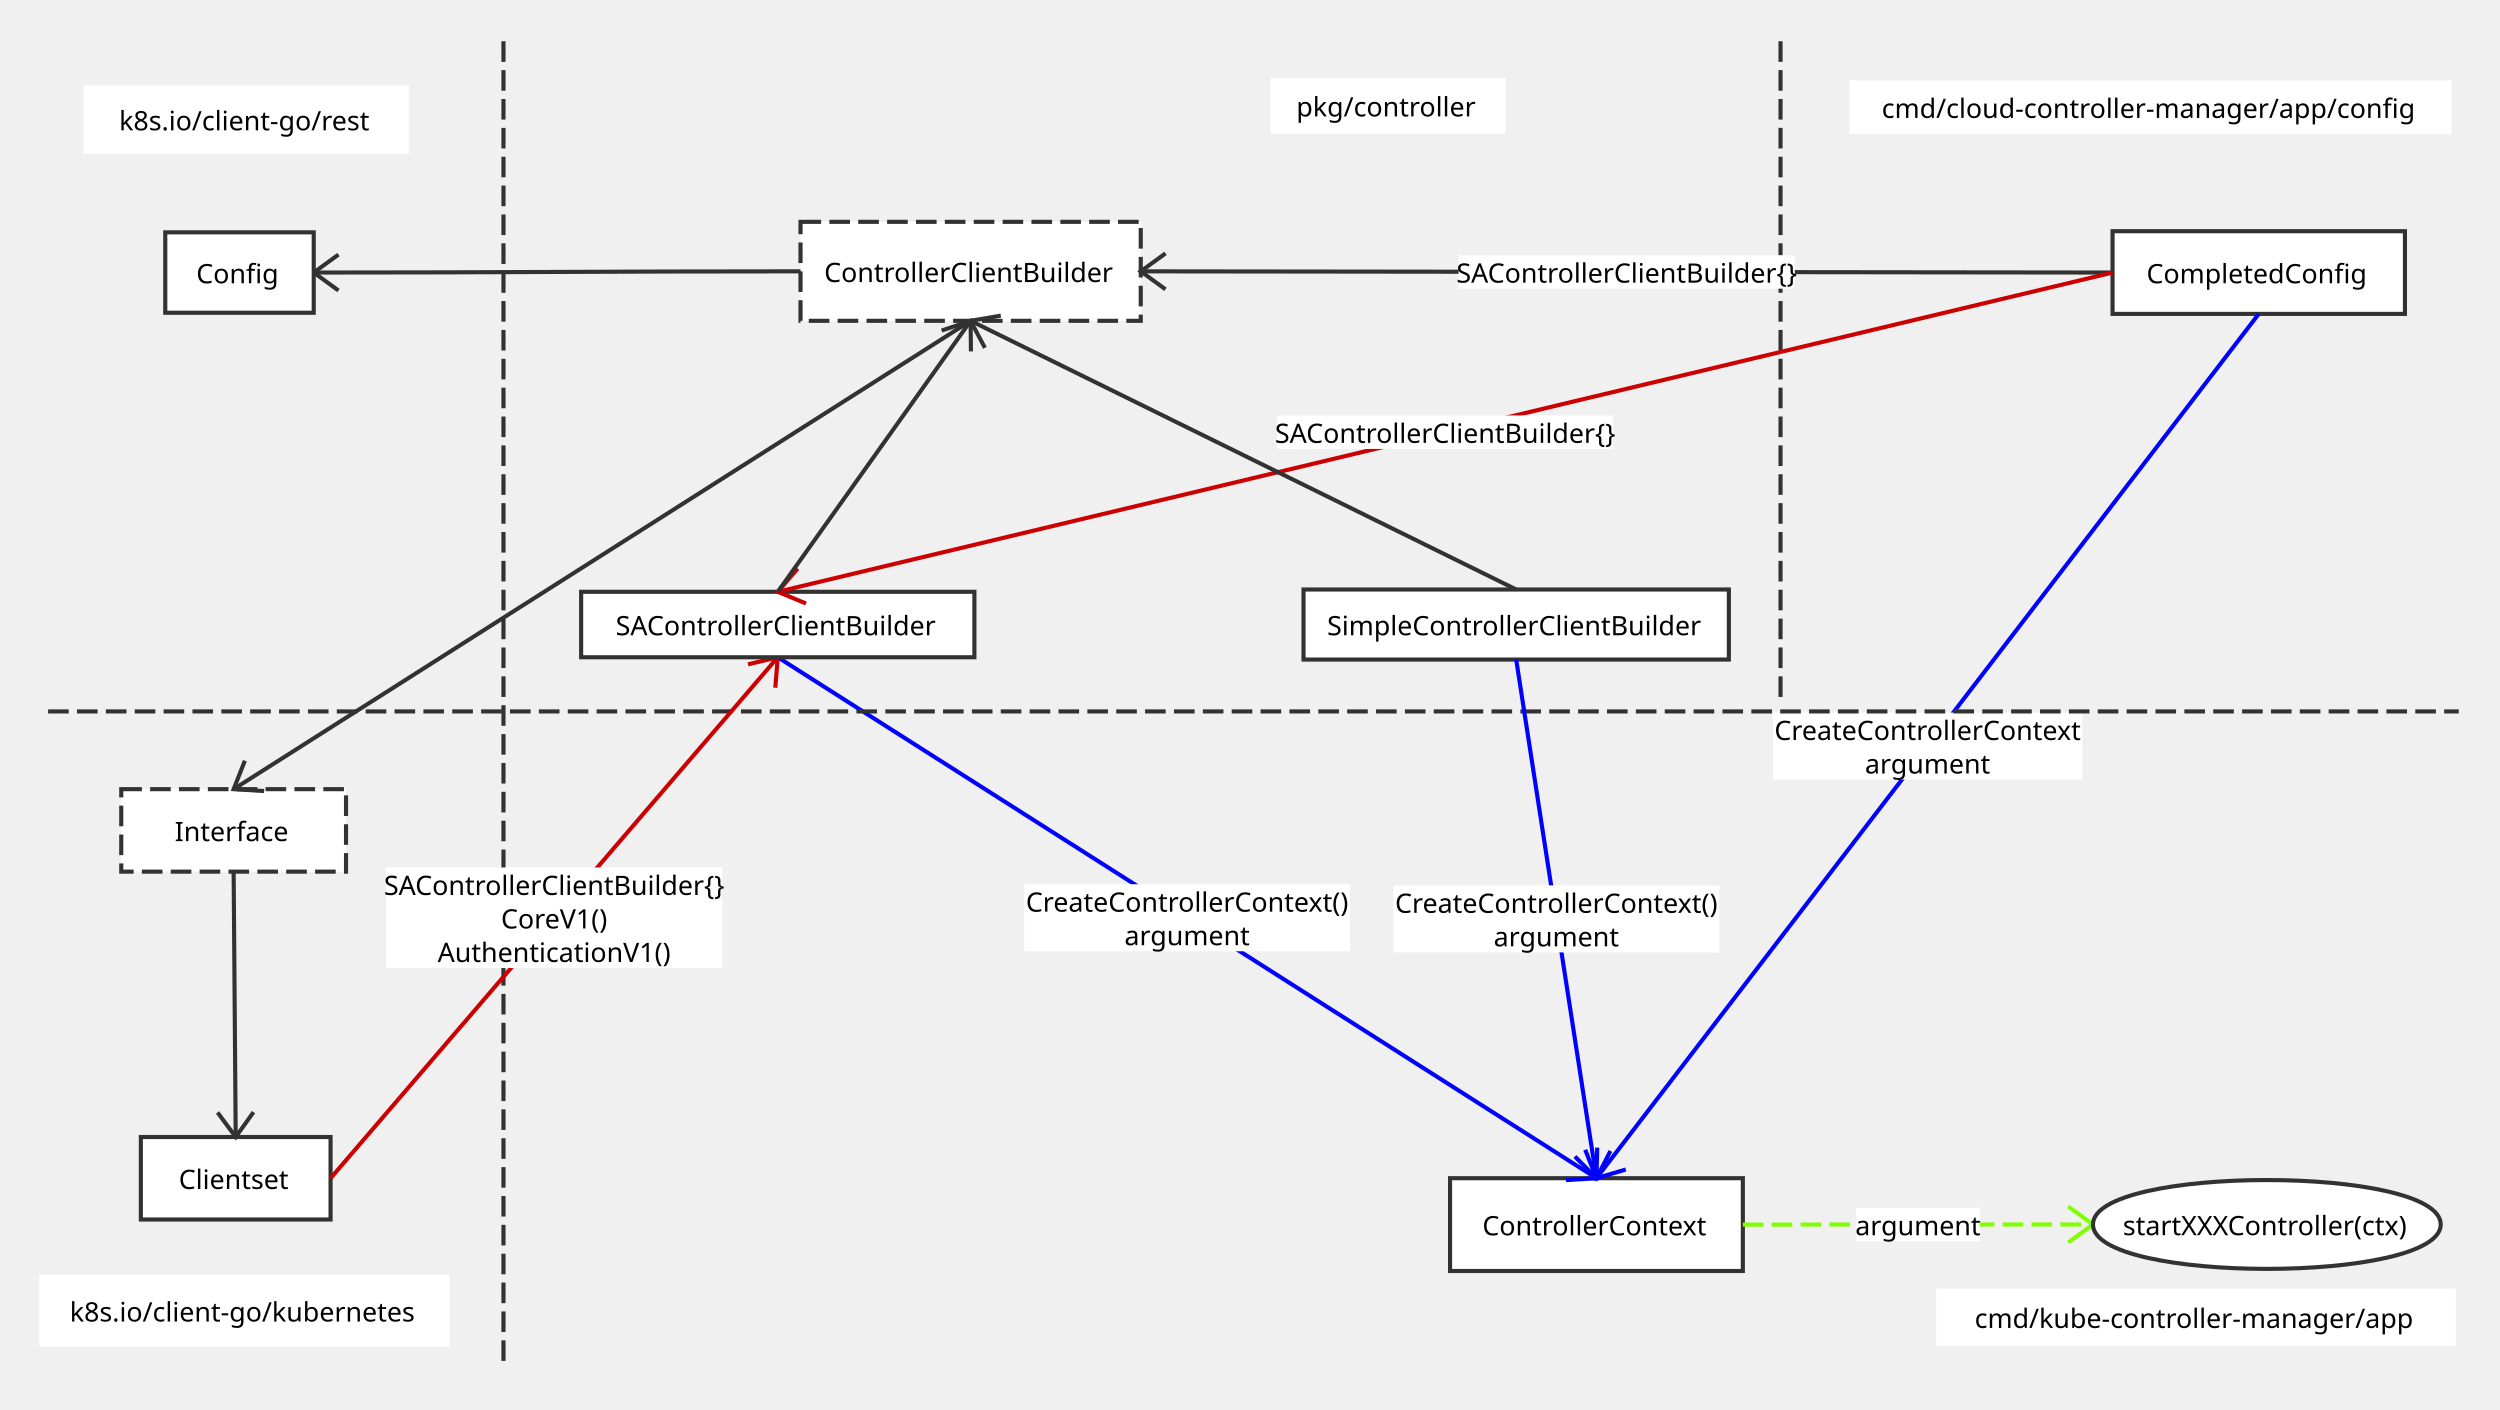
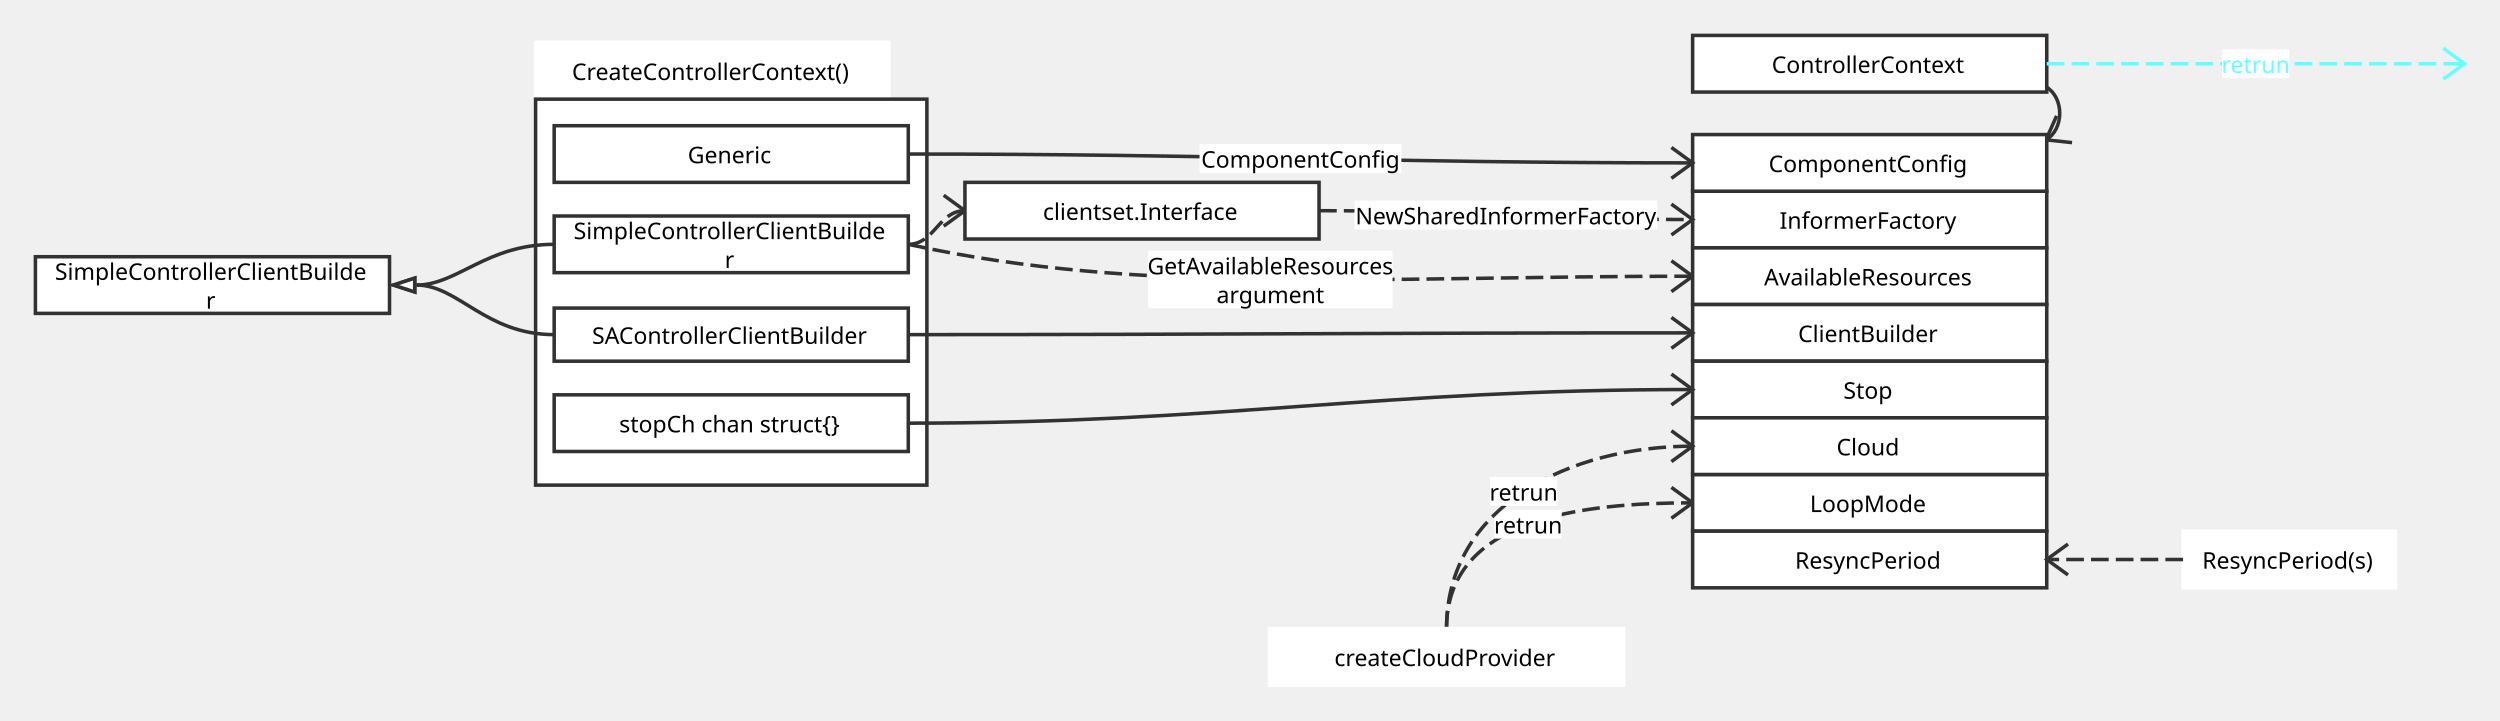
- <svg xmlns="http://www.w3.org/2000/svg" id="processonSvg1000" viewBox="91.292 90.125 1212.417 683.75" width="1212.417" height="683.75">
+ <svg xmlns="http://www.w3.org/2000/svg" id="processonSvg1000" viewBox="67.0 77.0 1412.0 407.0" width="1412.0" height="407.0">
  <defs id="ProcessOnDefs1001">
-     <marker id="ProcessOnMarker1011" markerUnits="userSpaceOnUse" orient="auto" markerWidth="14.289" markerHeight="19.055" viewBox="-0.588 -0.809 14.289 19.055" refX="12.0" refY="8.719">
-       <path id="ProcessOnPath1012" d="M0 0L12.0 8.719L0 17.437" stroke="#323232" stroke-width="2.0" fill="none" transform="matrix(1.0,0.0,0.0,1.0,0.0,0.0)" />
-     </marker>
-     <marker id="ProcessOnMarker1031" markerUnits="userSpaceOnUse" orient="auto" markerWidth="14.289" markerHeight="19.055" viewBox="-0.588 -0.809 14.289 19.055" refX="12.0" refY="8.719">
-       <path id="ProcessOnPath1032" d="M0 0L12.0 8.719L0 17.437" stroke="#323232" stroke-width="2.0" fill="none" transform="matrix(1.0,0.0,0.0,1.0,0.0,0.0)" />
-     </marker>
-     <marker id="ProcessOnMarker1047" markerUnits="userSpaceOnUse" orient="auto" markerWidth="14.289" markerHeight="19.055" viewBox="-0.588 -0.809 14.289 19.055" refX="12.0" refY="8.719">
-       <path id="ProcessOnPath1048" d="M0 0L12.0 8.719L0 17.437" stroke="#80ff00" stroke-width="2.0" fill="none" transform="matrix(1.0,0.0,0.0,1.0,0.0,0.0)" />
+     <marker id="ProcessOnMarker1007" markerUnits="userSpaceOnUse" orient="auto" markerWidth="14.289" markerHeight="19.055" viewBox="-0.588 -0.809 14.289 19.055" refX="12.0" refY="8.719">
+       <path id="ProcessOnPath1008" d="M0 0L12.0 8.719L0 17.437" stroke="#323232" stroke-width="2.0" fill="none" transform="matrix(1.0,0.0,0.0,1.0,0.0,0.0)" />
+     </marker>
+     <marker id="ProcessOnMarker1029" markerUnits="userSpaceOnUse" orient="auto" markerWidth="16.236" markerHeight="10.551" viewBox="-1.0 -1.376 16.236 10.551" refX="-1.0" refY="3.899">
+       <path id="ProcessOnPath1030" d="M12.0 3.899L0.0 7.798V0.0Z" stroke="#323232" stroke-width="2.0" fill="#fff" transform="matrix(1.0,0.0,0.0,1.0,0.0,0.0)" />
+     </marker>
+     <marker id="ProcessOnMarker1038" markerUnits="userSpaceOnUse" orient="auto" markerWidth="16.236" markerHeight="10.551" viewBox="-1.0 -1.376 16.236 10.551" refX="-1.0" refY="3.899">
+       <path id="ProcessOnPath1039" d="M12.0 3.899L0.0 7.798V0.0Z" stroke="#323232" stroke-width="2.0" fill="#fff" transform="matrix(1.0,0.0,0.0,1.0,0.0,0.0)" />
+     </marker>
+     <marker id="ProcessOnMarker1050" markerUnits="userSpaceOnUse" orient="auto" markerWidth="14.289" markerHeight="19.055" viewBox="-0.588 -0.809 14.289 19.055" refX="12.0" refY="8.719">
+       <path id="ProcessOnPath1051" d="M0 0L12.0 8.719L0 17.437" stroke="#323232" stroke-width="2.0" fill="none" transform="matrix(1.0,0.0,0.0,1.0,0.0,0.0)" />
    </marker>
    <marker id="ProcessOnMarker1058" markerUnits="userSpaceOnUse" orient="auto" markerWidth="14.289" markerHeight="19.055" viewBox="-0.588 -0.809 14.289 19.055" refX="12.0" refY="8.719">
      <path id="ProcessOnPath1059" d="M0 0L12.0 8.719L0 17.437" stroke="#323232" stroke-width="2.0" fill="none" transform="matrix(1.0,0.0,0.0,1.0,0.0,0.0)" />
    </marker>
-     <marker id="ProcessOnMarker1062" markerUnits="userSpaceOnUse" orient="auto" markerWidth="14.289" markerHeight="19.055" viewBox="-0.588 -0.809 14.289 19.055" refX="12.0" refY="8.719">
-       <path id="ProcessOnPath1063" d="M0 0L12.0 8.719L0 17.437" stroke="#0000ff" stroke-width="2.0" fill="none" transform="matrix(1.0,0.0,0.0,1.0,0.0,0.0)" />
-     </marker>
-     <marker id="ProcessOnMarker1074" markerUnits="userSpaceOnUse" orient="auto" markerWidth="14.289" markerHeight="19.055" viewBox="-0.588 -0.809 14.289 19.055" refX="12.0" refY="8.719">
-       <path id="ProcessOnPath1075" d="M0 0L12.0 8.719L0 17.437" stroke="#0000ff" stroke-width="2.0" fill="none" transform="matrix(1.0,0.0,0.0,1.0,0.0,0.0)" />
-     </marker>
-     <marker id="ProcessOnMarker1099" markerUnits="userSpaceOnUse" orient="auto" markerWidth="14.289" markerHeight="19.055" viewBox="-0.588 -0.809 14.289 19.055" refX="12.0" refY="8.719">
-       <path id="ProcessOnPath1100" d="M0 0L12.0 8.719L0 17.437" stroke="#323232" stroke-width="2.0" fill="none" transform="matrix(1.0,0.0,0.0,1.0,0.0,0.0)" />
-     </marker>
-     <marker id="ProcessOnMarker1106" markerUnits="userSpaceOnUse" orient="auto" markerWidth="14.289" markerHeight="19.055" viewBox="-0.588 -0.809 14.289 19.055" refX="12.0" refY="8.719">
-       <path id="ProcessOnPath1107" d="M0 0L12.0 8.719L0 17.437" stroke="#cc0000" stroke-width="2.0" fill="none" transform="matrix(1.0,0.0,0.0,1.0,0.0,0.0)" />
-     </marker>
-     <marker id="ProcessOnMarker1123" markerUnits="userSpaceOnUse" orient="auto" markerWidth="14.289" markerHeight="19.055" viewBox="-0.588 -0.809 14.289 19.055" refX="12.0" refY="8.719">
-       <path id="ProcessOnPath1124" d="M0 0L12.0 8.719L0 17.437" stroke="#cc0000" stroke-width="2.0" fill="none" transform="matrix(1.0,0.0,0.0,1.0,0.0,0.0)" />
-     </marker>
-     <marker id="ProcessOnMarker1130" markerUnits="userSpaceOnUse" orient="auto" markerWidth="14.289" markerHeight="19.055" viewBox="-0.588 -0.809 14.289 19.055" refX="12.0" refY="8.719">
-       <path id="ProcessOnPath1131" d="M0 0L12.0 8.719L0 17.437" stroke="#0000ff" stroke-width="2.0" fill="none" transform="matrix(1.0,0.0,0.0,1.0,0.0,0.0)" />
-     </marker>
-     <marker id="ProcessOnMarker1138" markerUnits="userSpaceOnUse" orient="auto" markerWidth="14.289" markerHeight="19.055" viewBox="-0.588 -0.809 14.289 19.055" refX="12.0" refY="8.719">
-       <path id="ProcessOnPath1139" d="M0 0L12.0 8.719L0 17.437" stroke="#323232" stroke-width="2.0" fill="none" transform="matrix(1.0,0.0,0.0,1.0,0.0,0.0)" />
-     </marker>
-     <marker id="ProcessOnMarker1142" markerUnits="userSpaceOnUse" orient="auto" markerWidth="14.289" markerHeight="19.055" viewBox="-0.588 -0.809 14.289 19.055" refX="12.0" refY="8.719">
-       <path id="ProcessOnPath1143" d="M0 0L12.0 8.719L0 17.437" stroke="#323232" stroke-width="2.0" fill="none" transform="matrix(1.0,0.0,0.0,1.0,0.0,0.0)" />
+     <marker id="ProcessOnMarker1065" markerUnits="userSpaceOnUse" orient="auto" markerWidth="14.289" markerHeight="19.055" viewBox="-0.588 -0.809 14.289 19.055" refX="12.0" refY="8.719">
+       <path id="ProcessOnPath1066" d="M0 0L12.0 8.719L0 17.437" stroke="#323232" stroke-width="2.0" fill="none" transform="matrix(1.0,0.0,0.0,1.0,0.0,0.0)" />
+     </marker>
+     <marker id="ProcessOnMarker1085" markerUnits="userSpaceOnUse" orient="auto" markerWidth="14.289" markerHeight="19.055" viewBox="-0.588 -0.809 14.289 19.055" refX="12.0" refY="8.719">
+       <path id="ProcessOnPath1086" d="M0 0L12.0 8.719L0 17.437" stroke="#323232" stroke-width="2.0" fill="none" transform="matrix(1.0,0.0,0.0,1.0,0.0,0.0)" />
+     </marker>
+     <marker id="ProcessOnMarker1089" markerUnits="userSpaceOnUse" orient="auto" markerWidth="14.289" markerHeight="19.055" viewBox="-0.588 -0.809 14.289 19.055" refX="12.0" refY="8.719">
+       <path id="ProcessOnPath1090" d="M0 0L12.0 8.719L0 17.437" stroke="#323232" stroke-width="2.0" fill="none" transform="matrix(1.0,0.0,0.0,1.0,0.0,0.0)" />
+     </marker>
+     <marker id="ProcessOnMarker1097" markerUnits="userSpaceOnUse" orient="auto" markerWidth="14.289" markerHeight="19.055" viewBox="-0.588 -0.809 14.289 19.055" refX="12.0" refY="8.719">
+       <path id="ProcessOnPath1098" d="M0 0L12.0 8.719L0 17.437" stroke="#323232" stroke-width="2.0" fill="none" transform="matrix(1.0,0.0,0.0,1.0,0.0,0.0)" />
+     </marker>
+     <marker id="ProcessOnMarker1112" markerUnits="userSpaceOnUse" orient="auto" markerWidth="14.289" markerHeight="19.055" viewBox="-0.588 -0.809 14.289 19.055" refX="12.0" refY="8.719">
+       <path id="ProcessOnPath1113" d="M0 0L12.0 8.719L0 17.437" stroke="#323232" stroke-width="2.0" fill="none" transform="matrix(1.0,0.0,0.0,1.0,0.0,0.0)" />
+     </marker>
+     <marker id="ProcessOnMarker1124" markerUnits="userSpaceOnUse" orient="auto" markerWidth="14.289" markerHeight="19.055" viewBox="-0.588 -0.809 14.289 19.055" refX="12.0" refY="8.719">
+       <path id="ProcessOnPath1125" d="M0 0L12.0 8.719L0 17.437" stroke="#323232" stroke-width="2.0" fill="none" transform="matrix(1.0,0.0,0.0,1.0,0.0,0.0)" />
+     </marker>
+     <marker id="ProcessOnMarker1143" markerUnits="userSpaceOnUse" orient="auto" markerWidth="14.289" markerHeight="19.055" viewBox="-0.588 -0.809 14.289 19.055" refX="12.0" refY="8.719">
+       <path id="ProcessOnPath1144" d="M0 0L12.0 8.719L0 17.437" stroke="#323232" stroke-width="2.0" fill="none" transform="matrix(1.0,0.0,0.0,1.0,0.0,0.0)" />
+     </marker>
+     <marker id="ProcessOnMarker1147" markerUnits="userSpaceOnUse" orient="auto" markerWidth="14.289" markerHeight="19.055" viewBox="-0.588 -0.809 14.289 19.055" refX="12.0" refY="8.719">
+       <path id="ProcessOnPath1148" d="M0 0L12.0 8.719L0 17.437" stroke="#66ffff" stroke-width="2.0" fill="none" transform="matrix(1.0,0.0,0.0,1.0,0.0,0.0)" />
    </marker>
  </defs>
  <g id="ProcessOnG1002">
-     <path id="ProcessOnPath1003" d="M91.292 90.125H1303.708V773.875H91.292V90.125Z" fill="none" />
+     <path id="ProcessOnPath1003" d="M67.0 77.0H1479.0V484.0H67.0V77.0Z" fill="none" />
    <g id="ProcessOnG1004">
-       <g id="ProcessOnG1005" transform="matrix(1.0,0.0,0.0,1.0,479.5139,197.7083)" opacity="1.0">
-         <path id="ProcessOnPath1006" d="M0.0 0.0L165.0 0.0L165.0 48.0L0.0 48.0Z" stroke="#323232" stroke-width="2.0" stroke-dasharray="10.0 4.0" opacity="1.0" fill="#ffffff" />
-         <g id="ProcessOnG1007" transform="matrix(1.0,0.0,0.0,1.0,10.0,15.875)">
-           <text id="ProcessOnText1008" fill="#000000" font-size="13" x="71.5" y="13.325" font-family="微软雅黑" font-weight="normal" font-style="normal" text-decoration="none" family="微软雅黑" text-anchor="middle" size="13">ControllerClientBuilder</text>
-         </g>
-       </g>
-       <g id="ProcessOnG1009">
-         <path id="ProcessOnPath1010" d="M479.514 221.708C385.084 221.708 337.87 222.301 243.44 222.301" stroke="#323232" stroke-width="2.0" stroke-dasharray="none" fill="none" marker-end="url(#ProcessOnMarker1011)" />
-       </g>
-       <g id="ProcessOnG1013" transform="matrix(1.0,0.0,0.0,1.0,171.4398,202.8009)" opacity="1.0">
-         <path id="ProcessOnPath1014" d="M0.0 0.0L72.0 0.0L72.0 39.0L0.0 39.0Z" stroke="#323232" stroke-width="2.0" stroke-dasharray="none" opacity="1.0" fill="#ffffff" />
-         <g id="ProcessOnG1015" transform="matrix(1.0,0.0,0.0,1.0,10.0,11.375)">
-           <text id="ProcessOnText1016" fill="#000000" font-size="13" x="25.0" y="13.325" font-family="微软雅黑" font-weight="normal" font-style="normal" text-decoration="none" family="微软雅黑" text-anchor="middle" size="13">Config</text>
-         </g>
-       </g>
-       <g id="ProcessOnG1017" transform="matrix(1.0,0.0,0.0,1.0,132.75,132.625)" opacity="1.0">
-         <path id="ProcessOnPath1018" d="M0.0 0.0L156.0 0.0L156.0 31.0L0.0 31.0Z" stroke="#ffffff" stroke-width="2.0" stroke-dasharray="none" opacity="1.0" fill="#ffffff" />
-         <g id="ProcessOnG1019" transform="matrix(1.0,0.0,0.0,1.0,10.0,7.375)">
-           <text id="ProcessOnText1020" fill="#000000" font-size="13" x="67.0" y="13.325" font-family="微软雅黑" font-weight="normal" font-style="normal" text-decoration="none" family="微软雅黑" text-anchor="middle" size="13">k8s.io/client-go/rest</text>
-         </g>
-       </g>
-       <g id="ProcessOnG1021" transform="matrix(1.0,0.0,0.0,1.0,111.2917,709.3769)" opacity="1.0">
-         <path id="ProcessOnPath1022" d="M0.0 0.0L197.0 0.0L197.0 32.864L0.0 32.864Z" stroke="#ffffff" stroke-width="2.0" stroke-dasharray="none" opacity="1.0" fill="#ffffff" />
-         <g id="ProcessOnG1023" transform="matrix(1.0,0.0,0.0,1.0,10.0,8.30695)">
-           <text id="ProcessOnText1024" fill="#000000" font-size="13" x="87.5" y="13.325" font-family="微软雅黑" font-weight="normal" font-style="normal" text-decoration="none" family="微软雅黑" text-anchor="middle" size="13">k8s.io/client-go/kubernetes</text>
-         </g>
-       </g>
-       <g id="ProcessOnG1025" transform="matrix(1.0,0.0,0.0,1.0,150.0962,472.8452)" opacity="1.0">
-         <path id="ProcessOnPath1026" d="M0.0 0.0L109.0 0.0L109.0 40.0L0.0 40.0Z" stroke="#323232" stroke-width="2.0" stroke-dasharray="10.0 4.0" opacity="1.0" fill="#ffffff" />
-         <g id="ProcessOnG1027" transform="matrix(1.0,0.0,0.0,1.0,10.0,11.875)">
-           <text id="ProcessOnText1028" fill="#000000" font-size="13" x="43.5" y="13.325" font-family="微软雅黑" font-weight="normal" font-style="normal" text-decoration="none" family="微软雅黑" text-anchor="middle" size="13">Interface</text>
-         </g>
-       </g>
-       <g id="ProcessOnG1029">
-         <path id="ProcessOnPath1030" d="M562.014 245.708L204.596 472.845" stroke="#323232" stroke-width="2.0" stroke-dasharray="none" fill="none" marker-end="url(#ProcessOnMarker1031)" />
-       </g>
-       <g id="ProcessOnG1033" transform="matrix(1.0,0.0,0.0,1.0,159.601,641.5417)" opacity="1.0">
-         <path id="ProcessOnPath1034" d="M0.0 0.0L92.0 0.0L92.0 40.0L0.0 40.0Z" stroke="#323232" stroke-width="2.0" stroke-dasharray="none" opacity="1.0" fill="#ffffff" />
-         <g id="ProcessOnG1035" transform="matrix(1.0,0.0,0.0,1.0,10.0,11.875)">
-           <text id="ProcessOnText1036" fill="#000000" font-size="13" x="35.0" y="13.325" font-family="微软雅黑" font-weight="normal" font-style="normal" text-decoration="none" family="微软雅黑" text-anchor="middle" size="13">Clientset</text>
-         </g>
-       </g>
-       <g id="ProcessOnG1037" transform="matrix(1.0,0.0,0.0,1.0,794.5139,661.5116)" opacity="1.0">
-         <path id="ProcessOnPath1038" d="M0.0 0.0L142.0 0.0L142.0 45.0L0.0 45.0Z" stroke="#323232" stroke-width="2.0" stroke-dasharray="none" opacity="1.0" fill="#ffffff" />
-         <g id="ProcessOnG1039" transform="matrix(1.0,0.0,0.0,1.0,10.0,14.375)">
-           <text id="ProcessOnText1040" fill="#000000" font-size="13" x="60.0" y="13.325" font-family="微软雅黑" font-weight="normal" font-style="normal" text-decoration="none" family="微软雅黑" text-anchor="middle" size="13">ControllerContext</text>
-         </g>
-       </g>
-       <g id="ProcessOnG1041" transform="matrix(1.0,0.0,0.0,1.0,1031.292,716.0065)" opacity="1.0">
-         <path id="ProcessOnPath1042" d="M0.0 0.0L250.0 0.0L250.0 25.864L0.0 25.864Z" stroke="#ffffff" stroke-width="2.0" stroke-dasharray="none" opacity="1.0" fill="#ffffff" />
-         <g id="ProcessOnG1043" transform="matrix(1.0,0.0,0.0,1.0,10.0,4.80695)">
-           <text id="ProcessOnText1044" fill="#000000" font-size="13" x="114.0" y="13.325" font-family="微软雅黑" font-weight="normal" font-style="normal" text-decoration="none" family="微软雅黑" text-anchor="middle" size="13">cmd/kube-controller-manager/app</text>
-         </g>
-       </g>
-       <g id="ProcessOnG1045">
-         <path id="ProcessOnPath1046" d="M936.514 684.012C1004.436 684.012 1038.397 683.948 1106.319 683.948" stroke="#80ff00" stroke-width="2.0" stroke-dasharray="10.0 4.0" fill="none" marker-end="url(#ProcessOnMarker1047)" />
-         <g id="ProcessOnG1049" transform="matrix(1.0,0.0,0.0,1.0,1021.417,675.8547)">
-           <path id="ProcessOnPath1050" d="M0 0H60.0V16.25H0Z" fill="#fff" transform="matrix(1.0,0.0,0.0,1.0,-30.0,0.0)" />
-           <text id="ProcessOnText1051" fill="#000000" font-size="13" x="0.0" y="13.325" font-family="微软雅黑" font-weight="normal" font-style="normal" text-decoration="none" family="微软雅黑" text-anchor="middle" size="13">argument</text>
-         </g>
-       </g>
-       <g id="ProcessOnG1052" transform="matrix(1.0,0.0,0.0,1.0,1106.319,662.4062)" opacity="1.0">
-         <path id="ProcessOnPath1053" d="M0.0 21.542C0.0 -7.181 168.639 -7.181 168.639 21.542C168.639 50.264 0.0 50.264 0.0 21.542Z" stroke="#323232" stroke-width="2.0" stroke-dasharray="none" opacity="1.0" fill="#ffffff" />
-         <g id="ProcessOnG1054" transform="matrix(1.0,0.0,0.0,1.0,10.0,13.41667)">
-           <text id="ProcessOnText1055" fill="#000000" font-size="13" x="73.319" y="13.325" font-family="微软雅黑" font-weight="normal" font-style="normal" text-decoration="none" family="微软雅黑" text-anchor="middle" size="13">startXXXController(ctx)</text>
+       <g id="ProcessOnG1005">
+         <path id="ProcessOnPath1006" d="M884.0 432.0C884.0 369.567 960.567 361.0 1023.0 361.0" stroke="#323232" stroke-width="2.0" stroke-dasharray="10.0 4.0" fill="none" marker-end="url(#ProcessOnMarker1007)" />
+         <g id="ProcessOnG1009" transform="matrix(1.0,0.0,0.0,1.0,930.0875,364.9625)">
+           <path id="ProcessOnPath1010" d="M0 0H38.0V16.25H0Z" fill="#fff" transform="matrix(1.0,0.0,0.0,1.0,-19.0,0.0)" />
+           <text id="ProcessOnText1011" fill="#000000" font-size="13" x="0.0" y="13.325" font-family="微软雅黑" font-weight="normal" font-style="normal" text-decoration="none" family="微软雅黑" text-anchor="middle" size="13">retrun</text>
+         </g>
+       </g>
+       <g id="ProcessOnG1012" transform="matrix(1.0,0.0,0.0,1.0,369.5,101.0)" opacity="1.0">
+         <path id="ProcessOnPath1013" d="M0.0 0.0L199.5 0.0L199.5 32.0L0.0 32.0Z" stroke="#ffffff" stroke-width="2.0" stroke-dasharray="none" opacity="1.0" fill="#ffffff" />
+         <g id="ProcessOnG1014" transform="matrix(1.0,0.0,0.0,1.0,10.0,7.875)">
+           <text id="ProcessOnText1015" fill="#000000" font-size="13" x="88.75" y="13.325" font-family="微软雅黑" font-weight="normal" font-style="normal" text-decoration="none" family="微软雅黑" text-anchor="middle" size="13">CreateControllerContext()</text>
+         </g>
+       </g>
+       <g id="ProcessOnG1016" transform="matrix(1.0,0.0,0.0,1.0,369.5,133.0)" opacity="1.0">
+         <path id="ProcessOnPath1017" d="M0.0 0.0L221.0 0.0L221.0 218.0L0.0 218.0Z" stroke="#323232" stroke-width="2.0" stroke-dasharray="none" opacity="1.0" fill="#ffffff" />
+       </g>
+       <g id="ProcessOnG1018" transform="matrix(1.0,0.0,0.0,1.0,380.0,199.0)" opacity="1.0">
+         <path id="ProcessOnPath1019" d="M0.0 0.0L200.0 0.0L200.0 32.0L0.0 32.0Z" stroke="#323232" stroke-width="2.0" stroke-dasharray="none" opacity="1.0" fill="#ffffff" />
+         <g id="ProcessOnG1020" transform="matrix(1.0,0.0,0.0,1.0,10.0,-0.25)">
+           <text id="ProcessOnText1021" fill="#000000" font-size="13" x="89.0" y="13.325" font-family="微软雅黑" font-weight="normal" font-style="normal" text-decoration="none" family="微软雅黑" text-anchor="middle" size="13">SimpleControllerClientBuilde</text>
+           <text id="ProcessOnText1022" fill="#000000" font-size="13" x="89.0" y="29.575" font-family="微软雅黑" font-weight="normal" font-style="normal" text-decoration="none" family="微软雅黑" text-anchor="middle" size="13">r</text>
+         </g>
+       </g>
+       <g id="ProcessOnG1023" transform="matrix(1.0,0.0,0.0,1.0,380.0,251.0)" opacity="1.0">
+         <path id="ProcessOnPath1024" d="M0.0 0.0L200.0 0.0L200.0 30.0L0.0 30.0Z" stroke="#323232" stroke-width="2.0" stroke-dasharray="none" opacity="1.0" fill="#ffffff" />
+         <g id="ProcessOnG1025" transform="matrix(1.0,0.0,0.0,1.0,10.0,6.875)">
+           <text id="ProcessOnText1026" fill="#000000" font-size="13" x="89.0" y="13.325" font-family="微软雅黑" font-weight="normal" font-style="normal" text-decoration="none" family="微软雅黑" text-anchor="middle" size="13">SAControllerClientBuilder</text>
+         </g>
+       </g>
+       <g id="ProcessOnG1027">
+         <path id="ProcessOnPath1028" d="M380.0 266.0C341.151 266.0 325.849 238.0 302.236 238.0" stroke="#323232" stroke-width="2.0" stroke-dasharray="none" fill="none" marker-end="url(#ProcessOnMarker1029)" />
+       </g>
+       <g id="ProcessOnG1031" transform="matrix(1.0,0.0,0.0,1.0,87.0,222.0)" opacity="1.0">
+         <path id="ProcessOnPath1032" d="M0.0 0.0L200.0 0.0L200.0 32.0L0.0 32.0Z" stroke="#323232" stroke-width="2.0" stroke-dasharray="none" opacity="1.0" fill="#ffffff" />
+         <g id="ProcessOnG1033" transform="matrix(1.0,0.0,0.0,1.0,10.0,-0.25)">
+           <text id="ProcessOnText1034" fill="#000000" font-size="13" x="89.0" y="13.325" font-family="微软雅黑" font-weight="normal" font-style="normal" text-decoration="none" family="微软雅黑" text-anchor="middle" size="13">SimpleControllerClientBuilde</text>
+           <text id="ProcessOnText1035" fill="#000000" font-size="13" x="89.0" y="29.575" font-family="微软雅黑" font-weight="normal" font-style="normal" text-decoration="none" family="微软雅黑" text-anchor="middle" size="13">r</text>
+         </g>
+       </g>
+       <g id="ProcessOnG1036">
+         <path id="ProcessOnPath1037" d="M380.0 215.0C341.679 215.0 325.321 238.0 302.236 238.0" stroke="#323232" stroke-width="2.0" stroke-dasharray="none" fill="none" marker-end="url(#ProcessOnMarker1038)" />
+       </g>
+       <g id="ProcessOnG1040" transform="matrix(1.0,0.0,0.0,1.0,380.0,148.0)" opacity="1.0">
+         <path id="ProcessOnPath1041" d="M0.0 0.0L200.0 0.0L200.0 32.0L0.0 32.0Z" stroke="#323232" stroke-width="2.0" stroke-dasharray="none" opacity="1.0" fill="#ffffff" />
+         <g id="ProcessOnG1042" transform="matrix(1.0,0.0,0.0,1.0,10.0,7.875)">
+           <text id="ProcessOnText1043" fill="#000000" font-size="13" x="89.0" y="13.325" font-family="微软雅黑" font-weight="normal" font-style="normal" text-decoration="none" family="微软雅黑" text-anchor="middle" size="13">Generic</text>
+         </g>
+       </g>
+       <g id="ProcessOnG1044" transform="matrix(1.0,0.0,0.0,1.0,380.0,300.0)" opacity="1.0">
+         <path id="ProcessOnPath1045" d="M0.0 0.0L200.0 0.0L200.0 32.0L0.0 32.0Z" stroke="#323232" stroke-width="2.0" stroke-dasharray="none" opacity="1.0" fill="#ffffff" />
+         <g id="ProcessOnG1046" transform="matrix(1.0,0.0,0.0,1.0,10.0,7.875)">
+           <text id="ProcessOnText1047" fill="#000000" font-size="13" x="89.0" y="13.325" font-family="微软雅黑" font-weight="normal" font-style="normal" text-decoration="none" family="微软雅黑" text-anchor="middle" size="13">stopCh chan struct{}</text>
+         </g>
+       </g>
+       <g id="ProcessOnG1048">
+         <path id="ProcessOnPath1049" d="M580.0 215.0C594.886 215.0 597.114 196.0 612.0 196.0" stroke="#323232" stroke-width="2.0" stroke-dasharray="10.0 4.0" fill="none" marker-end="url(#ProcessOnMarker1050)" />
+       </g>
+       <g id="ProcessOnG1052" transform="matrix(1.0,0.0,0.0,1.0,1023.0,185.0)" opacity="1.0">
+         <path id="ProcessOnPath1053" d="M0.0 0.0L200.0 0.0L200.0 32.0L0.0 32.0Z" stroke="#323232" stroke-width="2.0" stroke-dasharray="none" opacity="1.0" fill="#ffffff" />
+         <g id="ProcessOnG1054" transform="matrix(1.0,0.0,0.0,1.0,10.0,7.875)">
+           <text id="ProcessOnText1055" fill="#000000" font-size="13" x="89.0" y="13.325" font-family="微软雅黑" font-weight="normal" font-style="normal" text-decoration="none" family="微软雅黑" text-anchor="middle" size="13">InformerFactory</text>
        </g>
      </g>
      <g id="ProcessOnG1056">
-         <path id="ProcessOnPath1057" d="M204.596 512.845L205.601 641.542" stroke="#323232" stroke-width="2.0" stroke-dasharray="none" fill="none" marker-end="url(#ProcessOnMarker1058)" />
-       </g>
-       <g id="ProcessOnG1060">
-         <path id="ProcessOnPath1061" d="M468.486 408.875L865.514 661.512" stroke="#0000ff" stroke-width="2.0" stroke-dasharray="none" fill="none" marker-end="url(#ProcessOnMarker1062)" />
-         <g id="ProcessOnG1064" transform="matrix(1.0,0.0,0.0,1.0,667,518.9433)">
-           <path id="ProcessOnPath1065" d="M0 0H158.0V32.5H0Z" fill="#fff" transform="matrix(1.0,0.0,0.0,1.0,-79.0,0.0)" />
-           <text id="ProcessOnText1066" fill="#000000" font-size="13" x="0.0" y="13.325" font-family="微软雅黑" font-weight="normal" font-style="normal" text-decoration="none" family="微软雅黑" text-anchor="middle" size="13">CreateControllerContext()</text>
-           <text id="ProcessOnText1067" fill="#000000" font-size="13" x="0.0" y="29.575" font-family="微软雅黑" font-weight="normal" font-style="normal" text-decoration="none" family="微软雅黑" text-anchor="middle" size="13">argument</text>
-         </g>
-       </g>
-       <g id="ProcessOnG1068" transform="matrix(1.0,0.0,0.0,1.0,1115.81,202.2523)" opacity="1.0">
-         <path id="ProcessOnPath1069" d="M0.0 0.0L141.799 0.0L141.799 40.097L0.0 40.097Z" stroke="#323232" stroke-width="2.0" stroke-dasharray="none" opacity="1.0" fill="#ffffff" />
-         <g id="ProcessOnG1070" transform="matrix(1.0,0.0,0.0,1.0,10.0,11.92361)">
-           <text id="ProcessOnText1071" fill="#000000" font-size="13" x="59.899" y="13.325" font-family="微软雅黑" font-weight="normal" font-style="normal" text-decoration="none" family="微软雅黑" text-anchor="middle" size="13">CompletedConfig</text>
-         </g>
-       </g>
-       <g id="ProcessOnG1072">
-         <path id="ProcessOnPath1073" d="M1186.709 242.35L865.514 661.512" stroke="#0000ff" stroke-width="2.0" stroke-dasharray="none" fill="none" marker-end="url(#ProcessOnMarker1074)" />
-         <g id="ProcessOnG1076" transform="matrix(1.0,0.0,0.0,1.0,1026.112,435.6806)">
-           <path id="ProcessOnPath1077" d="M0 0H150.0V32.5H0Z" fill="#fff" transform="matrix(1.0,0.0,0.0,1.0,-75.0,0.0)" />
-           <text id="ProcessOnText1078" fill="#000000" font-size="13" x="0.0" y="13.325" font-family="微软雅黑" font-weight="normal" font-style="normal" text-decoration="none" family="微软雅黑" text-anchor="middle" size="13">CreateControllerContext</text>
-           <text id="ProcessOnText1079" fill="#000000" font-size="13" x="0.0" y="29.575" font-family="微软雅黑" font-weight="normal" font-style="normal" text-decoration="none" family="微软雅黑" text-anchor="middle" size="13">argument</text>
-         </g>
-       </g>
-       <g id="ProcessOnG1080" transform="matrix(1.0,0.0,0.0,1.0,989.2083,130.125)" opacity="1.0">
-         <path id="ProcessOnPath1081" d="M0.0 0.0L290.0 0.0L290.0 24.0L0.0 24.0Z" stroke="#ffffff" stroke-width="2.0" stroke-dasharray="none" opacity="1.0" fill="#ffffff" />
-         <g id="ProcessOnG1082" transform="matrix(1.0,0.0,0.0,1.0,10.0,3.875)">
-           <text id="ProcessOnText1083" fill="#000000" font-size="13" x="134.0" y="13.325" font-family="微软雅黑" font-weight="normal" font-style="normal" text-decoration="none" family="微软雅黑" text-anchor="middle" size="13">cmd/cloud-controller-manager/app/config</text>
-         </g>
-       </g>
-       <g id="ProcessOnG1084" transform="matrix(1.0,0.0,0.0,1.0,324.4583,110.125)" opacity="1.0">
-         <path id="ProcessOnPath1085" d="M11.0 0.0L11.0 643.75" stroke="#323232" stroke-width="2.0" stroke-dasharray="10.0 4.0" opacity="1.0" fill="none" />
-         <path id="ProcessOnPath1086" d="M0.0 0.0L21.0 0.0L21.0 643.75L0.0 643.75Z" stroke="none" stroke-width="0.0" stroke-dasharray="0.0 0.0" opacity="1.0" fill="none" />
-       </g>
-       <g id="ProcessOnG1087" transform="matrix(1.0,0.0,0.0,1.0,708.4583,128.8906)" opacity="1.0">
-         <path id="ProcessOnPath1088" d="M0.0 0.0L112.0 0.0L112.0 25.0L0.0 25.0Z" stroke="#ffffff" stroke-width="2.0" stroke-dasharray="none" opacity="1.0" fill="#ffffff" />
-         <g id="ProcessOnG1089" transform="matrix(1.0,0.0,0.0,1.0,10.0,4.375)">
-           <text id="ProcessOnText1090" fill="#000000" font-size="13" x="45.0" y="13.325" font-family="微软雅黑" font-weight="normal" font-style="normal" text-decoration="none" family="微软雅黑" text-anchor="middle" size="13">pkg/controller</text>
-         </g>
-       </g>
-       <g id="ProcessOnG1091" transform="matrix(1.0,0.0,0.0,1.0,943.7917,110.125)" opacity="1.0">
-         <path id="ProcessOnPath1092" d="M11.0 0.0L11.0 318.75" stroke="#323232" stroke-width="2.0" stroke-dasharray="10.0 4.0" opacity="1.0" fill="none" />
-         <path id="ProcessOnPath1093" d="M0.0 0.0L21.0 0.0L21.0 318.75L0.0 318.75Z" stroke="none" stroke-width="0.0" stroke-dasharray="0.0 0.0" opacity="1.0" fill="none" />
-       </g>
-       <g id="ProcessOnG1094" transform="matrix(1.0,0.0,0.0,1.0,114.625,424.1435)" opacity="1.0">
-         <path id="ProcessOnPath1095" d="M0.0 11.0L1169.083 11.0" stroke="#323232" stroke-width="2.0" stroke-dasharray="10.0 4.0" opacity="1.0" fill="none" />
-         <path id="ProcessOnPath1096" d="M0.0 0.0L1169.083 0.0L1169.083 21.0L0.0 21.0Z" stroke="none" stroke-width="0.0" stroke-dasharray="0.0 0.0" opacity="1.0" fill="none" />
-       </g>
-       <g id="ProcessOnG1097">
-         <path id="ProcessOnPath1098" d="M1115.81 222.301L644.514 221.708" stroke="#323232" stroke-width="2.0" stroke-dasharray="none" fill="none" marker-end="url(#ProcessOnMarker1099)" />
-         <g id="ProcessOnG1101" transform="matrix(1.0,0.0,0.0,1.0,880.162,213.8796)">
-           <path id="ProcessOnPath1102" d="M0 0H163.0V16.25H0Z" fill="#fff" transform="matrix(1.0,0.0,0.0,1.0,-81.5,0.0)" />
-           <text id="ProcessOnText1103" fill="#000000" font-size="13" x="0.0" y="13.325" font-family="微软雅黑" font-weight="normal" font-style="normal" text-decoration="none" family="微软雅黑" text-anchor="middle" size="13">SAControllerClientBuilder{}</text>
-         </g>
-       </g>
-       <g id="ProcessOnG1104">
-         <path id="ProcessOnPath1105" d="M251.601 661.542L468.486 408.875" stroke="#cc0000" stroke-width="2.0" stroke-dasharray="none" fill="none" marker-end="url(#ProcessOnMarker1106)" />
-         <g id="ProcessOnG1108" transform="matrix(1.0,0.0,0.0,1.0,360.0436,510.8333)">
-           <path id="ProcessOnPath1109" d="M0 0H163.0V48.75H0Z" fill="#fff" transform="matrix(1.0,0.0,0.0,1.0,-81.5,0.0)" />
-           <text id="ProcessOnText1110" fill="#000000" font-size="13" x="0.0" y="13.325" font-family="微软雅黑" font-weight="normal" font-style="normal" text-decoration="none" family="微软雅黑" text-anchor="middle" size="13">SAControllerClientBuilder{}</text>
-           <text id="ProcessOnText1111" fill="#000000" font-size="13" x="0.0" y="29.575" font-family="微软雅黑" font-weight="normal" font-style="normal" text-decoration="none" family="微软雅黑" text-anchor="middle" size="13">CoreV1()</text>
-           <text id="ProcessOnText1112" fill="#000000" font-size="13" x="0.0" y="45.825" font-family="微软雅黑" font-weight="normal" font-style="normal" text-decoration="none" family="微软雅黑" text-anchor="middle" size="13">AuthenticationV1()</text>
-         </g>
-       </g>
-       <g id="ProcessOnG1113" transform="matrix(1.0,0.0,0.0,1.0,723.4583,376.0139)" opacity="1.0">
-         <path id="ProcessOnPath1114" d="M0.0 0.0L206.269 0.0L206.269 33.972L0.0 33.972Z" stroke="#323232" stroke-width="2.0" stroke-dasharray="none" opacity="1.0" fill="#ffffff" />
-         <g id="ProcessOnG1115" transform="matrix(1.0,0.0,0.0,1.0,10.0,8.861111)">
-           <text id="ProcessOnText1116" fill="#000000" font-size="13" x="92.134" y="13.325" font-family="微软雅黑" font-weight="normal" font-style="normal" text-decoration="none" family="微软雅黑" text-anchor="middle" size="13">SimpleControllerClientBuilder</text>
-         </g>
-       </g>
-       <g id="ProcessOnG1117" transform="matrix(1.0,0.0,0.0,1.0,373.125,377.125)" opacity="1.0">
-         <path id="ProcessOnPath1118" d="M0.0 0.0L190.722 0.0L190.722 31.75L0.0 31.75Z" stroke="#323232" stroke-width="2.0" stroke-dasharray="none" opacity="1.0" fill="#ffffff" />
-         <g id="ProcessOnG1119" transform="matrix(1.0,0.0,0.0,1.0,10.0,7.75)">
-           <text id="ProcessOnText1120" fill="#000000" font-size="13" x="84.361" y="13.325" font-family="微软雅黑" font-weight="normal" font-style="normal" text-decoration="none" family="微软雅黑" text-anchor="middle" size="13">SAControllerClientBuilder</text>
-         </g>
-       </g>
-       <g id="ProcessOnG1121">
-         <path id="ProcessOnPath1122" d="M1115.81 222.301L468.486 377.125" stroke="#cc0000" stroke-width="2.0" stroke-dasharray="none" fill="none" marker-end="url(#ProcessOnMarker1123)" />
-         <g id="ProcessOnG1125" transform="matrix(1.0,0.0,0.0,1.0,792.1481,291.588)">
-           <path id="ProcessOnPath1126" d="M0 0H163.0V16.25H0Z" fill="#fff" transform="matrix(1.0,0.0,0.0,1.0,-81.5,0.0)" />
-           <text id="ProcessOnText1127" fill="#000000" font-size="13" x="0.0" y="13.325" font-family="微软雅黑" font-weight="normal" font-style="normal" text-decoration="none" family="微软雅黑" text-anchor="middle" size="13">SAControllerClientBuilder{}</text>
-         </g>
-       </g>
-       <g id="ProcessOnG1128">
-         <path id="ProcessOnPath1129" d="M826.593 409.986L865.514 661.512" stroke="#0000ff" stroke-width="2.0" stroke-dasharray="none" fill="none" marker-end="url(#ProcessOnMarker1130)" />
-         <g id="ProcessOnG1132" transform="matrix(1.0,0.0,0.0,1.0,846.0532,519.4988)">
-           <path id="ProcessOnPath1133" d="M0 0H158.0V32.5H0Z" fill="#fff" transform="matrix(1.0,0.0,0.0,1.0,-79.0,0.0)" />
-           <text id="ProcessOnText1134" fill="#000000" font-size="13" x="0.0" y="13.325" font-family="微软雅黑" font-weight="normal" font-style="normal" text-decoration="none" family="微软雅黑" text-anchor="middle" size="13">CreateControllerContext()</text>
-           <text id="ProcessOnText1135" fill="#000000" font-size="13" x="0.0" y="29.575" font-family="微软雅黑" font-weight="normal" font-style="normal" text-decoration="none" family="微软雅黑" text-anchor="middle" size="13">argument</text>
-         </g>
-       </g>
-       <g id="ProcessOnG1136">
-         <path id="ProcessOnPath1137" d="M468.486 377.125L562.014 245.708" stroke="#323232" stroke-width="2.0" stroke-dasharray="none" fill="none" marker-end="url(#ProcessOnMarker1138)" />
-       </g>
-       <g id="ProcessOnG1140">
-         <path id="ProcessOnPath1141" d="M826.593 376.014L562.014 245.708" stroke="#323232" stroke-width="2.0" stroke-dasharray="none" fill="none" marker-end="url(#ProcessOnMarker1142)" />
+         <path id="ProcessOnPath1057" d="M812.0 196.0C896.424 196.0 938.576 201.0 1023.0 201.0" stroke="#323232" stroke-width="2.0" stroke-dasharray="10.0 4.0" fill="none" marker-end="url(#ProcessOnMarker1058)" />
+         <g id="ProcessOnG1060" transform="matrix(1.0,0.0,0.0,1.0,917.5,190.375)">
+           <path id="ProcessOnPath1061" d="M0 0H171.0V16.25H0Z" fill="#fff" transform="matrix(1.0,0.0,0.0,1.0,-85.5,0.0)" />
+           <text id="ProcessOnText1062" fill="#000000" font-size="13" x="0.0" y="13.325" font-family="微软雅黑" font-weight="normal" font-style="normal" text-decoration="none" family="微软雅黑" text-anchor="middle" size="13">NewSharedInformerFactory</text>
+         </g>
+       </g>
+       <g id="ProcessOnG1063">
+         <path id="ProcessOnPath1064" d="M580.0 215.0C712.0 244.0 845.654 233.0 1023.0 233.0" stroke="#323232" stroke-width="2.0" stroke-dasharray="10.0 4.0" fill="none" marker-end="url(#ProcessOnMarker1065)" />
+         <g id="ProcessOnG1067" transform="matrix(1.0,0.0,0.0,1.0,784.4952,218.625)">
+           <path id="ProcessOnPath1068" d="M0 0H138.0V32.5H0Z" fill="#fff" transform="matrix(1.0,0.0,0.0,1.0,-69.0,0.0)" />
+           <text id="ProcessOnText1069" fill="#000000" font-size="13" x="0.0" y="13.325" font-family="微软雅黑" font-weight="normal" font-style="normal" text-decoration="none" family="微软雅黑" text-anchor="middle" size="13">GetAvailableResources</text>
+           <text id="ProcessOnText1070" fill="#000000" font-size="13" x="0.0" y="29.575" font-family="微软雅黑" font-weight="normal" font-style="normal" text-decoration="none" family="微软雅黑" text-anchor="middle" size="13">argument</text>
+         </g>
+       </g>
+       <g id="ProcessOnG1071" transform="matrix(1.0,0.0,0.0,1.0,1023.0,217.0)" opacity="1.0">
+         <path id="ProcessOnPath1072" d="M0.0 0.0L200.0 0.0L200.0 32.0L0.0 32.0Z" stroke="#323232" stroke-width="2.0" stroke-dasharray="none" opacity="1.0" fill="#ffffff" />
+         <g id="ProcessOnG1073" transform="matrix(1.0,0.0,0.0,1.0,10.0,7.875)">
+           <text id="ProcessOnText1074" fill="#000000" font-size="13" x="89.0" y="13.325" font-family="微软雅黑" font-weight="normal" font-style="normal" text-decoration="none" family="微软雅黑" text-anchor="middle" size="13">AvailableResources</text>
+         </g>
+       </g>
+       <g id="ProcessOnG1075" transform="matrix(1.0,0.0,0.0,1.0,1023.0,97.0)" opacity="1.0">
+         <path id="ProcessOnPath1076" d="M0.0 0.0L200.0 0.0L200.0 32.0L0.0 32.0Z" stroke="#323232" stroke-width="2.0" stroke-dasharray="none" opacity="1.0" fill="#ffffff" />
+         <g id="ProcessOnG1077" transform="matrix(1.0,0.0,0.0,1.0,10.0,7.875)">
+           <text id="ProcessOnText1078" fill="#000000" font-size="13" x="89.0" y="13.325" font-family="微软雅黑" font-weight="normal" font-style="normal" text-decoration="none" family="微软雅黑" text-anchor="middle" size="13">ControllerContext</text>
+         </g>
+       </g>
+       <g id="ProcessOnG1079" transform="matrix(1.0,0.0,0.0,1.0,1023.0,249.0)" opacity="1.0">
+         <path id="ProcessOnPath1080" d="M0.0 0.0L200.0 0.0L200.0 32.0L0.0 32.0Z" stroke="#323232" stroke-width="2.0" stroke-dasharray="none" opacity="1.0" fill="#ffffff" />
+         <g id="ProcessOnG1081" transform="matrix(1.0,0.0,0.0,1.0,10.0,7.875)">
+           <text id="ProcessOnText1082" fill="#000000" font-size="13" x="89.0" y="13.325" font-family="微软雅黑" font-weight="normal" font-style="normal" text-decoration="none" family="微软雅黑" text-anchor="middle" size="13">ClientBuilder</text>
+         </g>
+       </g>
+       <g id="ProcessOnG1083">
+         <path id="ProcessOnPath1084" d="M1222.536 126.0C1232.928 132.0 1232.928 150.0 1222.536 156.0" stroke="#323232" stroke-width="2.0" stroke-dasharray="none" fill="none" marker-end="url(#ProcessOnMarker1085)" />
+       </g>
+       <g id="ProcessOnG1087">
+         <path id="ProcessOnPath1088" d="M580.0 266.0C757.2 266.0 845.8 265.0 1023.0 265.0" stroke="#323232" stroke-width="2.0" stroke-dasharray="none" fill="none" marker-end="url(#ProcessOnMarker1089)" />
+       </g>
+       <g id="ProcessOnG1091" transform="matrix(1.0,0.0,0.0,1.0,1023.0,153.0)" opacity="1.0">
+         <path id="ProcessOnPath1092" d="M0.0 0.0L200.0 0.0L200.0 32.0L0.0 32.0Z" stroke="#323232" stroke-width="2.0" stroke-dasharray="none" opacity="1.0" fill="#ffffff" />
+         <g id="ProcessOnG1093" transform="matrix(1.0,0.0,0.0,1.0,10.0,7.875)">
+           <text id="ProcessOnText1094" fill="#000000" font-size="13" x="89.0" y="13.325" font-family="微软雅黑" font-weight="normal" font-style="normal" text-decoration="none" family="微软雅黑" text-anchor="middle" size="13">ComponentConfig</text>
+         </g>
+       </g>
+       <g id="ProcessOnG1095">
+         <path id="ProcessOnPath1096" d="M580.0 164.0C757.211 164 845.789 169.0 1023.0 169.0" stroke="#323232" stroke-width="2.0" stroke-dasharray="none" fill="none" marker-end="url(#ProcessOnMarker1097)" />
+         <g id="ProcessOnG1099" transform="matrix(1.0,0.0,0.0,1.0,801.5,158.375)">
+           <path id="ProcessOnPath1100" d="M0 0H114.0V16.25H0Z" fill="#fff" transform="matrix(1.0,0.0,0.0,1.0,-57.0,0.0)" />
+           <text id="ProcessOnText1101" fill="#000000" font-size="13" x="0.0" y="13.325" font-family="微软雅黑" font-weight="normal" font-style="normal" text-decoration="none" family="微软雅黑" text-anchor="middle" size="13">ComponentConfig</text>
+         </g>
+       </g>
+       <g id="ProcessOnG1102" transform="matrix(1.0,0.0,0.0,1.0,612.0,180.0)" opacity="1.0">
+         <path id="ProcessOnPath1103" d="M0.0 0.0L200.0 0.0L200.0 32.0L0.0 32.0Z" stroke="#323232" stroke-width="2.0" stroke-dasharray="none" opacity="1.0" fill="#ffffff" />
+         <g id="ProcessOnG1104" transform="matrix(1.0,0.0,0.0,1.0,10.0,7.875)">
+           <text id="ProcessOnText1105" fill="#000000" font-size="13" x="89.0" y="13.325" font-family="微软雅黑" font-weight="normal" font-style="normal" text-decoration="none" family="微软雅黑" text-anchor="middle" size="13">clientset.Interface</text>
+         </g>
+       </g>
+       <g id="ProcessOnG1106" transform="matrix(1.0,0.0,0.0,1.0,1023.0,281.0)" opacity="1.0">
+         <path id="ProcessOnPath1107" d="M0.0 0.0L200.0 0.0L200.0 32.0L0.0 32.0Z" stroke="#323232" stroke-width="2.0" stroke-dasharray="none" opacity="1.0" fill="#ffffff" />
+         <g id="ProcessOnG1108" transform="matrix(1.0,0.0,0.0,1.0,10.0,7.875)">
+           <text id="ProcessOnText1109" fill="#000000" font-size="13" x="89.0" y="13.325" font-family="微软雅黑" font-weight="normal" font-style="normal" text-decoration="none" family="微软雅黑" text-anchor="middle" size="13">Stop</text>
+         </g>
+       </g>
+       <g id="ProcessOnG1110">
+         <path id="ProcessOnPath1111" d="M580.0 316.0C757.363 316.0 845.637 297.0 1023.0 297.0" stroke="#323232" stroke-width="2.0" stroke-dasharray="none" fill="none" marker-end="url(#ProcessOnMarker1112)" />
+       </g>
+       <g id="ProcessOnG1114" transform="matrix(1.0,0.0,0.0,1.0,1023.0,345.0)" opacity="1.0">
+         <path id="ProcessOnPath1115" d="M0.0 0.0L200.0 0.0L200.0 32.0L0.0 32.0Z" stroke="#323232" stroke-width="2.0" stroke-dasharray="none" opacity="1.0" fill="#ffffff" />
+         <g id="ProcessOnG1116" transform="matrix(1.0,0.0,0.0,1.0,10.0,7.875)">
+           <text id="ProcessOnText1117" fill="#000000" font-size="13" x="89.0" y="13.325" font-family="微软雅黑" font-weight="normal" font-style="normal" text-decoration="none" family="微软雅黑" text-anchor="middle" size="13">LoopMode</text>
+         </g>
+       </g>
+       <g id="ProcessOnG1118" transform="matrix(1.0,0.0,0.0,1.0,1023.0,313.0)" opacity="1.0">
+         <path id="ProcessOnPath1119" d="M0.0 0.0L200.0 0.0L200.0 32.0L0.0 32.0Z" stroke="#323232" stroke-width="2.0" stroke-dasharray="none" opacity="1.0" fill="#ffffff" />
+         <g id="ProcessOnG1120" transform="matrix(1.0,0.0,0.0,1.0,10.0,7.875)">
+           <text id="ProcessOnText1121" fill="#000000" font-size="13" x="89.0" y="13.325" font-family="微软雅黑" font-weight="normal" font-style="normal" text-decoration="none" family="微软雅黑" text-anchor="middle" size="13">Cloud</text>
+         </g>
+       </g>
+       <g id="ProcessOnG1122">
+         <path id="ProcessOnPath1123" d="M884.0 432.0C884.0 362.799 953.799 329.0 1023.0 329.0" stroke="#323232" stroke-width="2.0" stroke-dasharray="10.0 4.0" fill="none" marker-end="url(#ProcessOnMarker1124)" />
+         <g id="ProcessOnG1126" transform="matrix(1.0,0.0,0.0,1.0,927.5496,346.4246)">
+           <path id="ProcessOnPath1127" d="M0 0H38.0V16.25H0Z" fill="#fff" transform="matrix(1.0,0.0,0.0,1.0,-19.0,0.0)" />
+           <text id="ProcessOnText1128" fill="#000000" font-size="13" x="0.0" y="13.325" font-family="微软雅黑" font-weight="normal" font-style="normal" text-decoration="none" family="微软雅黑" text-anchor="middle" size="13">retrun</text>
+         </g>
+       </g>
+       <g id="ProcessOnG1129" transform="matrix(1.0,0.0,0.0,1.0,784.0,432.0)" opacity="1.0">
+         <path id="ProcessOnPath1130" d="M0.0 0.0L200.0 0.0L200.0 32.0L0.0 32.0Z" stroke="#ffffff" stroke-width="2.0" stroke-dasharray="none" opacity="1.0" fill="#ffffff" />
+         <g id="ProcessOnG1131" transform="matrix(1.0,0.0,0.0,1.0,10.0,7.875)">
+           <text id="ProcessOnText1132" fill="#000000" font-size="13" x="89.0" y="13.325" font-family="微软雅黑" font-weight="normal" font-style="normal" text-decoration="none" family="微软雅黑" text-anchor="middle" size="13">createCloudProvider</text>
+         </g>
+       </g>
+       <g id="ProcessOnG1133" transform="matrix(1.0,0.0,0.0,1.0,1023.0,377.0)" opacity="1.0">
+         <path id="ProcessOnPath1134" d="M0.0 0.0L200.0 0.0L200.0 32.0L0.0 32.0Z" stroke="#323232" stroke-width="2.0" stroke-dasharray="none" opacity="1.0" fill="#ffffff" />
+         <g id="ProcessOnG1135" transform="matrix(1.0,0.0,0.0,1.0,10.0,7.875)">
+           <text id="ProcessOnText1136" fill="#000000" font-size="13" x="89.0" y="13.325" font-family="微软雅黑" font-weight="normal" font-style="normal" text-decoration="none" family="微软雅黑" text-anchor="middle" size="13">ResyncPeriod</text>
+         </g>
+       </g>
+       <g id="ProcessOnG1137" transform="matrix(1.0,0.0,0.0,1.0,1300.0,377.0)" opacity="1.0">
+         <path id="ProcessOnPath1138" d="M0.0 0.0L120.0 0.0L120.0 32.0L0.0 32.0Z" stroke="#ffffff" stroke-width="2.0" stroke-dasharray="none" opacity="1.0" fill="#ffffff" />
+         <g id="ProcessOnG1139" transform="matrix(1.0,0.0,0.0,1.0,10.0,7.875)">
+           <text id="ProcessOnText1140" fill="#000000" font-size="13" x="49.0" y="13.325" font-family="微软雅黑" font-weight="normal" font-style="normal" text-decoration="none" family="微软雅黑" text-anchor="middle" size="13">ResyncPeriod(s)</text>
+         </g>
+       </g>
+       <g id="ProcessOnG1141">
+         <path id="ProcessOnPath1142" d="M1300.0 393.0C1269.2 393.0 1253.8 393.0 1223.0 393.0" stroke="#323232" stroke-width="2.0" stroke-dasharray="10.0 4.0" fill="none" marker-end="url(#ProcessOnMarker1143)" />
+       </g>
+       <g id="ProcessOnG1145">
+         <path id="ProcessOnPath1146" d="M1223.0 113.0C1317.4 113 1364.6 113.0 1459.0 113.0" stroke="#66ffff" stroke-width="2.0" stroke-dasharray="10.0 4.0" fill="none" marker-end="url(#ProcessOnMarker1147)" />
+         <g id="ProcessOnG1149" transform="matrix(1.0,0.0,0.0,1.0,1341.0,104.875)">
+           <path id="ProcessOnPath1150" d="M0 0H38.0V16.25H0Z" fill="#fff" transform="matrix(1.0,0.0,0.0,1.0,-19.0,0.0)" />
+           <text id="ProcessOnText1151" fill="#66ffff" font-size="13" x="0.0" y="13.325" font-family="微软雅黑" font-weight="normal" font-style="normal" text-decoration="none" family="微软雅黑" text-anchor="middle" size="13">retrun</text>
+         </g>
      </g>
    </g>
  </g>
</svg>
